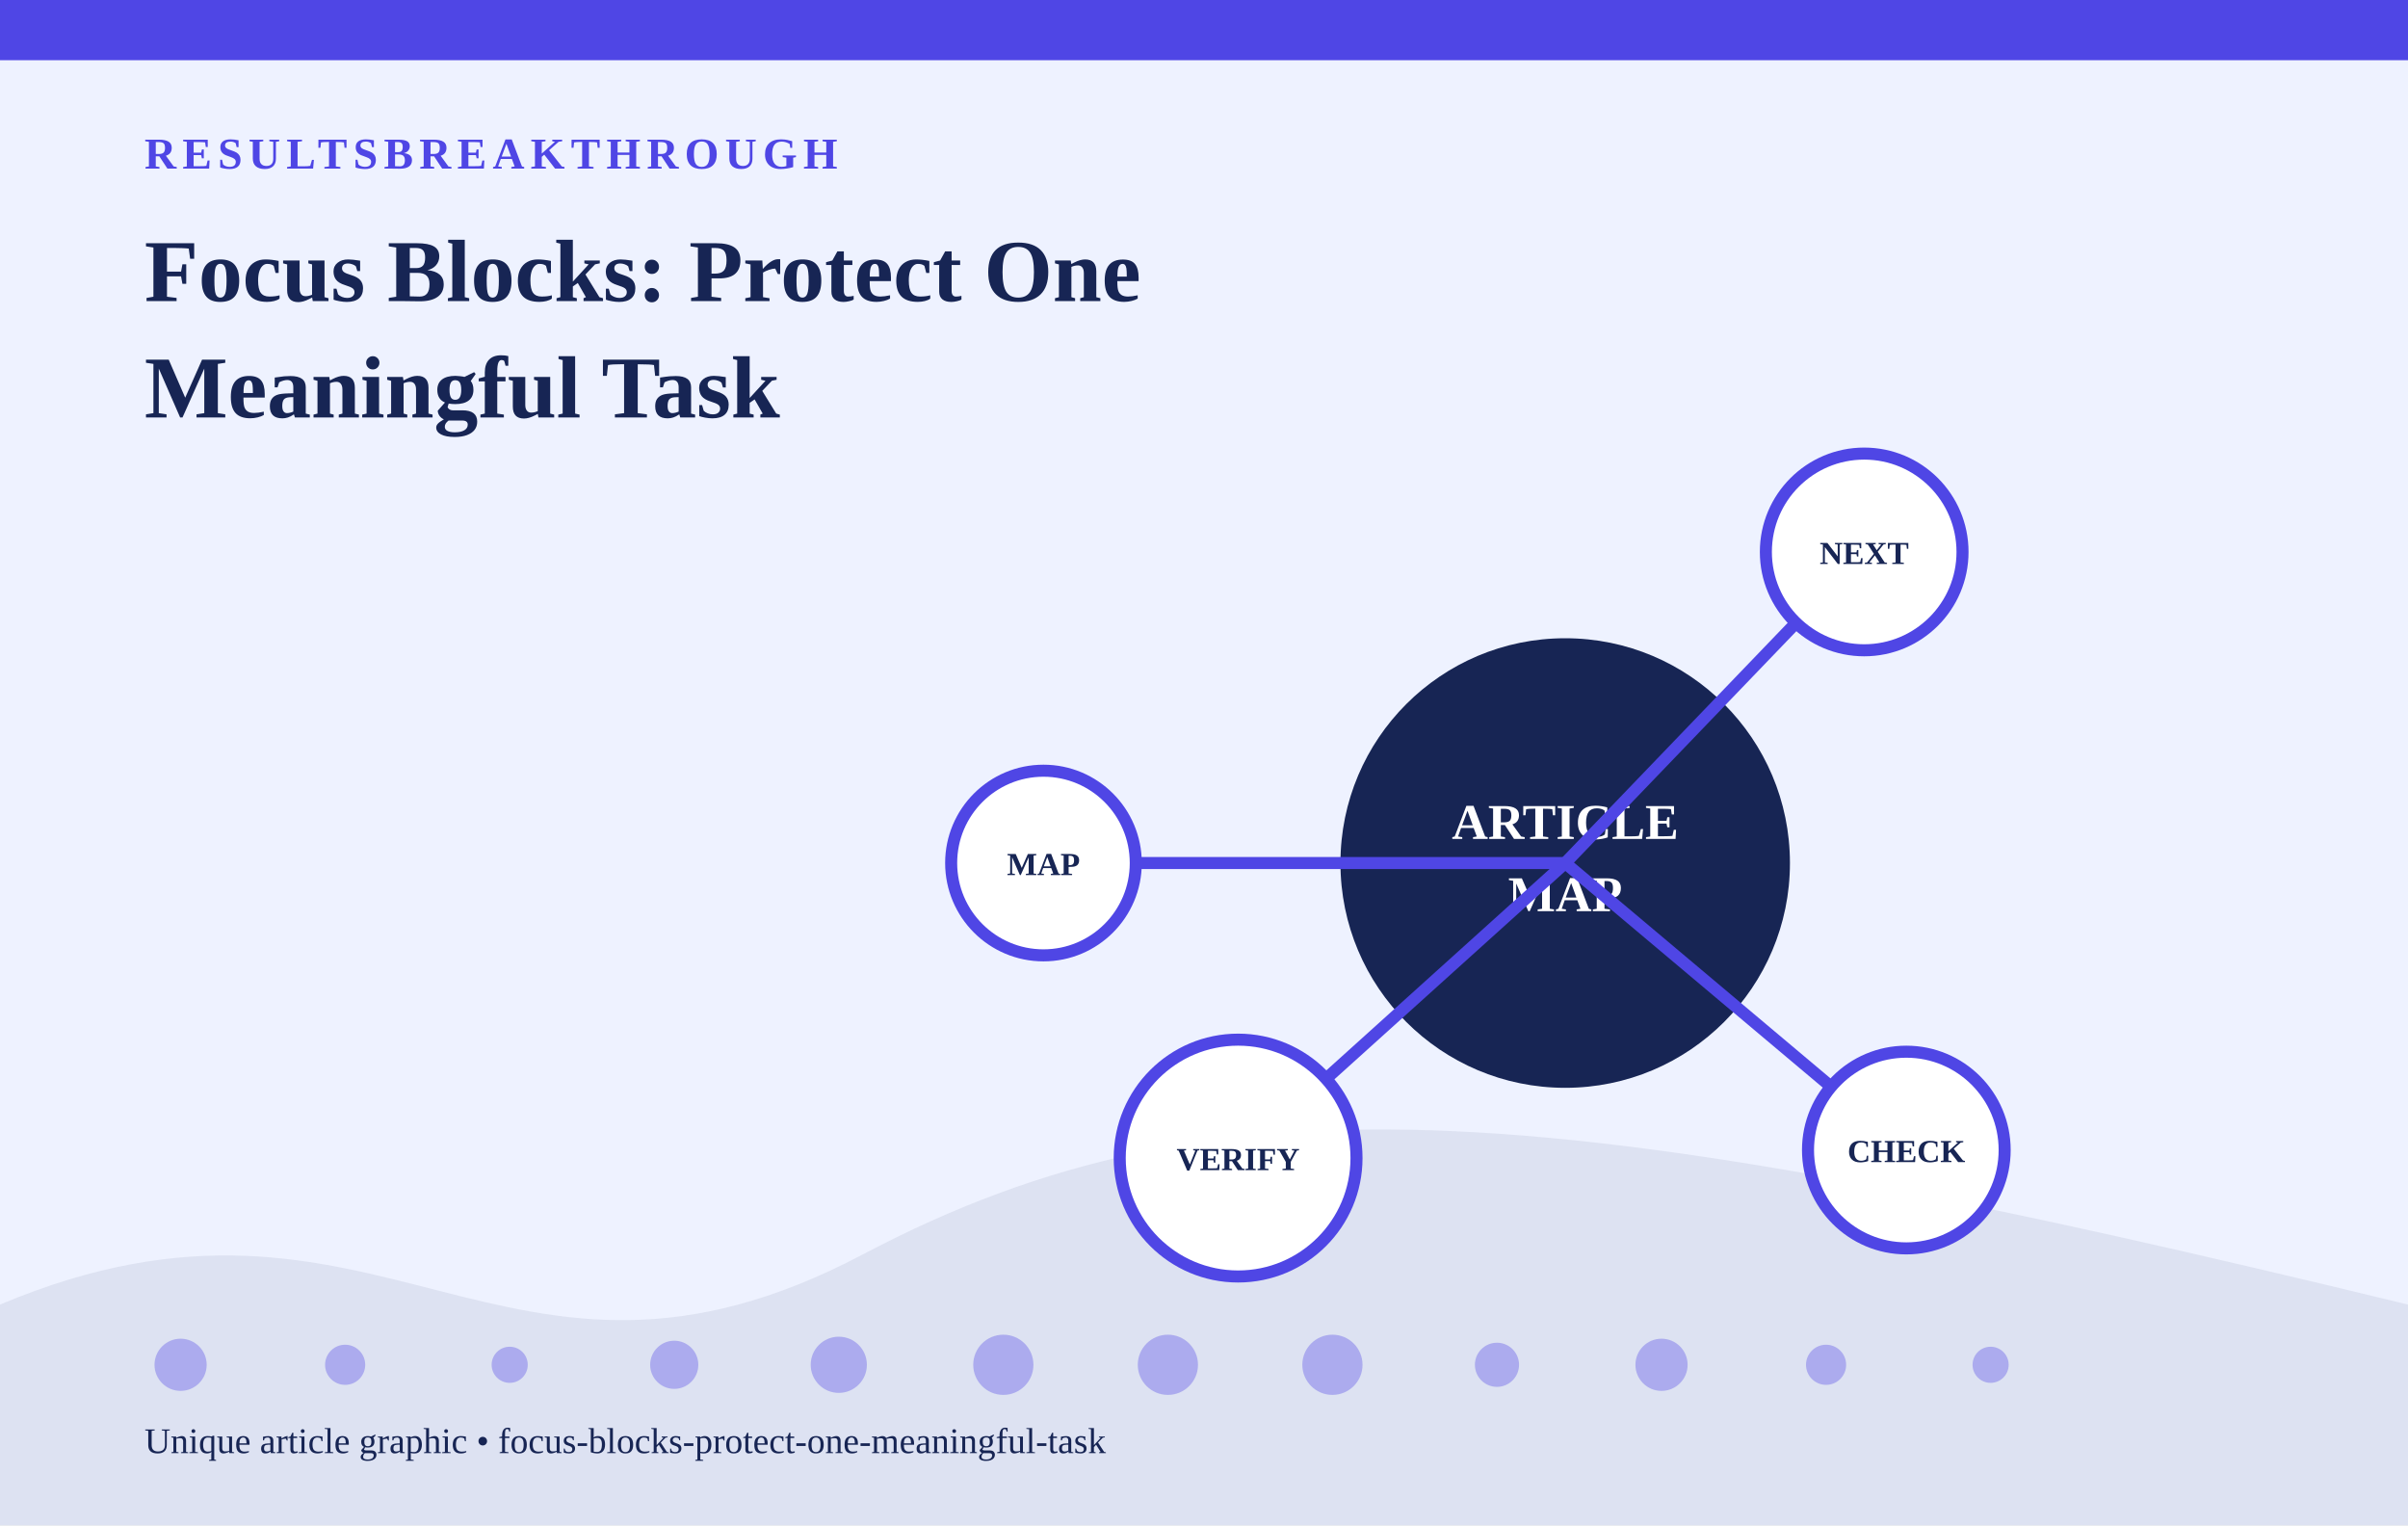
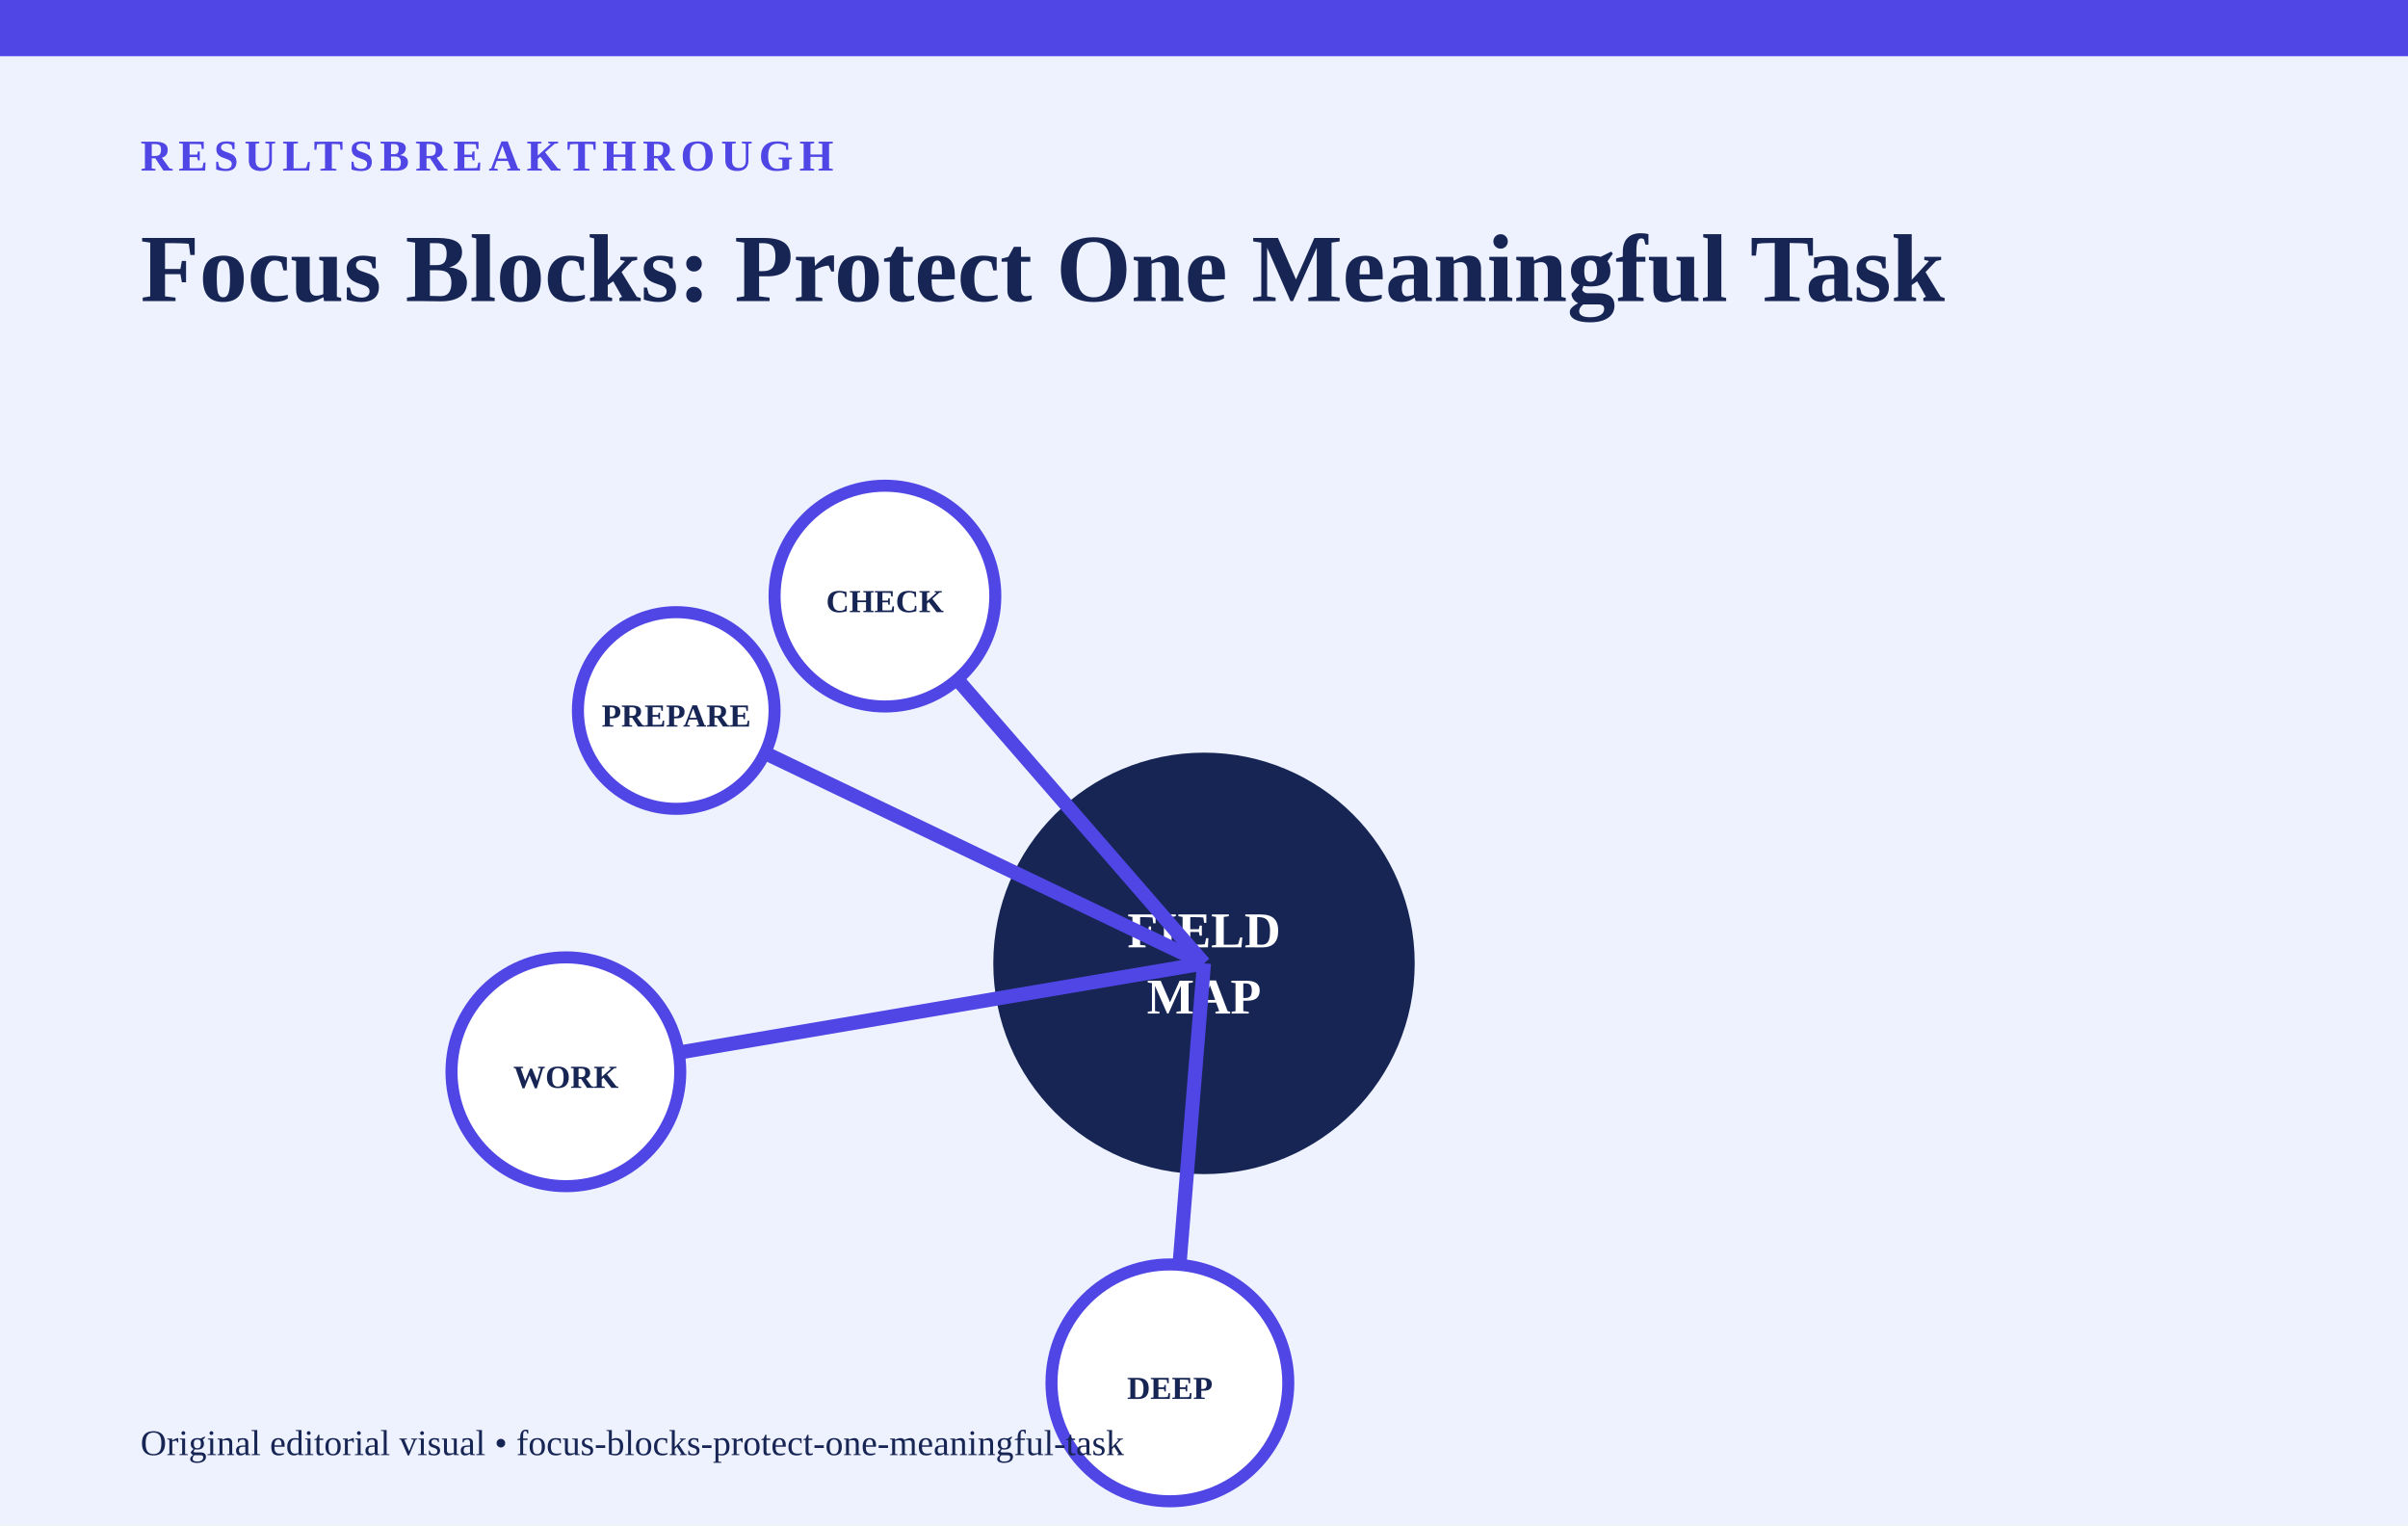
- <svg xmlns="http://www.w3.org/2000/svg" width="1200" height="760" viewBox="0 0 1200 760" role="img" aria-labelledby="title desc">
-   <rect width="1200" height="760" fill="#eef2ff" />
-   <rect width="1200" height="30" fill="#4f46e5" />
-   <path d="M0 650 C190 570 250 720 430 625 S780 548 1200 650 L1200 760 L0 760 Z" fill="#172554" opacity="0.08" />
-   <text x="72" y="84" fill="#4f46e5" font-size="22" font-weight="800" letter-spacing="3">RESULTSBREAKTHROUGH</text>
-   <text x="72" y="150" fill="#172554" font-size="44" font-weight="800">Focus Blocks: Protect One</text>
-   <text x="72" y="208" fill="#172554" font-size="44" font-weight="800">Meaningful Task</text>
-   <circle cx="780" cy="430" r="112" fill="#172554" />
-   <text x="780" y="418" text-anchor="middle" fill="white" font-size="25" font-weight="800">ARTICLE</text>
-   <text x="780" y="454" text-anchor="middle" fill="white" font-size="25" font-weight="800">MAP</text>
-   <line x1="780" y1="430" x2="950" y2="573" stroke="#4f46e5" stroke-width="6" />
-   <circle cx="950" cy="573" r="49" fill="white" stroke="#4f46e5" stroke-width="6" />
-   <text x="950" y="579" text-anchor="middle" fill="#172554" font-size="16" font-weight="800">CHECK</text>
-   <line x1="780" y1="430" x2="617" y2="577" stroke="#4f46e5" stroke-width="6" />
-   <circle cx="617" cy="577" r="59" fill="white" stroke="#4f46e5" stroke-width="6" />
-   <text x="617" y="583" text-anchor="middle" fill="#172554" font-size="16" font-weight="800">VERIFY</text>
-   <line x1="780" y1="430" x2="520" y2="430" stroke="#4f46e5" stroke-width="6" />
-   <circle cx="520" cy="430" r="46" fill="white" stroke="#4f46e5" stroke-width="6" />
-   <text x="520" y="436" text-anchor="middle" fill="#172554" font-size="16" font-weight="800">MAP</text>
-   <line x1="780" y1="430" x2="929" y2="275" stroke="#4f46e5" stroke-width="6" />
-   <circle cx="929" cy="275" r="49" fill="white" stroke="#4f46e5" stroke-width="6" />
-   <text x="929" y="281" text-anchor="middle" fill="#172554" font-size="16" font-weight="800">NEXT</text>
-   <circle cx="90" cy="680" r="13" fill="#4f46e5" opacity="0.35" />
-   <circle cx="172" cy="680" r="10" fill="#4f46e5" opacity="0.35" />
-   <circle cx="254" cy="680" r="9" fill="#4f46e5" opacity="0.35" />
-   <circle cx="336" cy="680" r="12" fill="#4f46e5" opacity="0.35" />
-   <circle cx="418" cy="680" r="14" fill="#4f46e5" opacity="0.35" />
-   <circle cx="500" cy="680" r="15" fill="#4f46e5" opacity="0.35" />
-   <circle cx="582" cy="680" r="15" fill="#4f46e5" opacity="0.35" />
-   <circle cx="664" cy="680" r="15" fill="#4f46e5" opacity="0.35" />
-   <circle cx="746" cy="680" r="11" fill="#4f46e5" opacity="0.35" />
-   <circle cx="828" cy="680" r="13" fill="#4f46e5" opacity="0.35" />
-   <circle cx="910" cy="680" r="10" fill="#4f46e5" opacity="0.35" />
-   <circle cx="992" cy="680" r="9" fill="#4f46e5" opacity="0.35" />
-   <text x="72" y="724" fill="#172554" font-size="18">Unique article graphic • focus-blocks-protect-one-meaningful-task</text>
+ <svg xmlns="http://www.w3.org/2000/svg" width="1200" height="760" viewBox="0 0 1200 760" role="img" aria-labelledby="t d">
+   <rect width="1200" height="760" fill="#EEF2FF" />
+   <rect width="1200" height="28" fill="#4F46E5" />
+   <text x="70" y="85" fill="#4F46E5" font-size="22" font-weight="700" letter-spacing="3">RESULTSBREAKTHROUGH</text>
+   <text x="70" y="150" fill="#172554" font-size="48" font-weight="700">Focus Blocks: Protect One Meaningful Task</text>
+   <circle cx="600" cy="480" r="105" fill="#172554" />
+   <text x="600" y="472" text-anchor="middle" fill="white" font-size="25" font-weight="700">FIELD</text>
+   <text x="600" y="505" text-anchor="middle" fill="white" font-size="25" font-weight="700">MAP</text>
+   <g>
+     <line x1="600" y1="480" x2="583" y2="689" stroke="#4F46E5" stroke-width="7" />
+     <circle cx="583" cy="689" r="59" fill="white" stroke="#4F46E5" stroke-width="6" />
+     <text x="583" y="697" text-anchor="middle" fill="#172554" font-size="16" font-weight="700">DEEP</text>
+   </g>
+   <g>
+     <line x1="600" y1="480" x2="282" y2="534" stroke="#4F46E5" stroke-width="7" />
+     <circle cx="282" cy="534" r="57" fill="white" stroke="#4F46E5" stroke-width="6" />
+     <text x="282" y="542" text-anchor="middle" fill="#172554" font-size="16" font-weight="700">WORK</text>
+   </g>
+   <g>
+     <line x1="600" y1="480" x2="337" y2="354" stroke="#4F46E5" stroke-width="7" />
+     <circle cx="337" cy="354" r="49" fill="white" stroke="#4F46E5" stroke-width="6" />
+     <text x="337" y="362" text-anchor="middle" fill="#172554" font-size="16" font-weight="700">PREPARE</text>
+   </g>
+   <g>
+     <line x1="600" y1="480" x2="441" y2="297" stroke="#4F46E5" stroke-width="7" />
+     <circle cx="441" cy="297" r="55" fill="white" stroke="#4F46E5" stroke-width="6" />
+     <text x="441" y="305" text-anchor="middle" fill="#172554" font-size="16" font-weight="700">CHECK</text>
+   </g>
+   <text x="70" y="725" fill="#172554" font-size="18">Original editorial visual • focus-blocks-protect-one-meaningful-task</text>
</svg>
